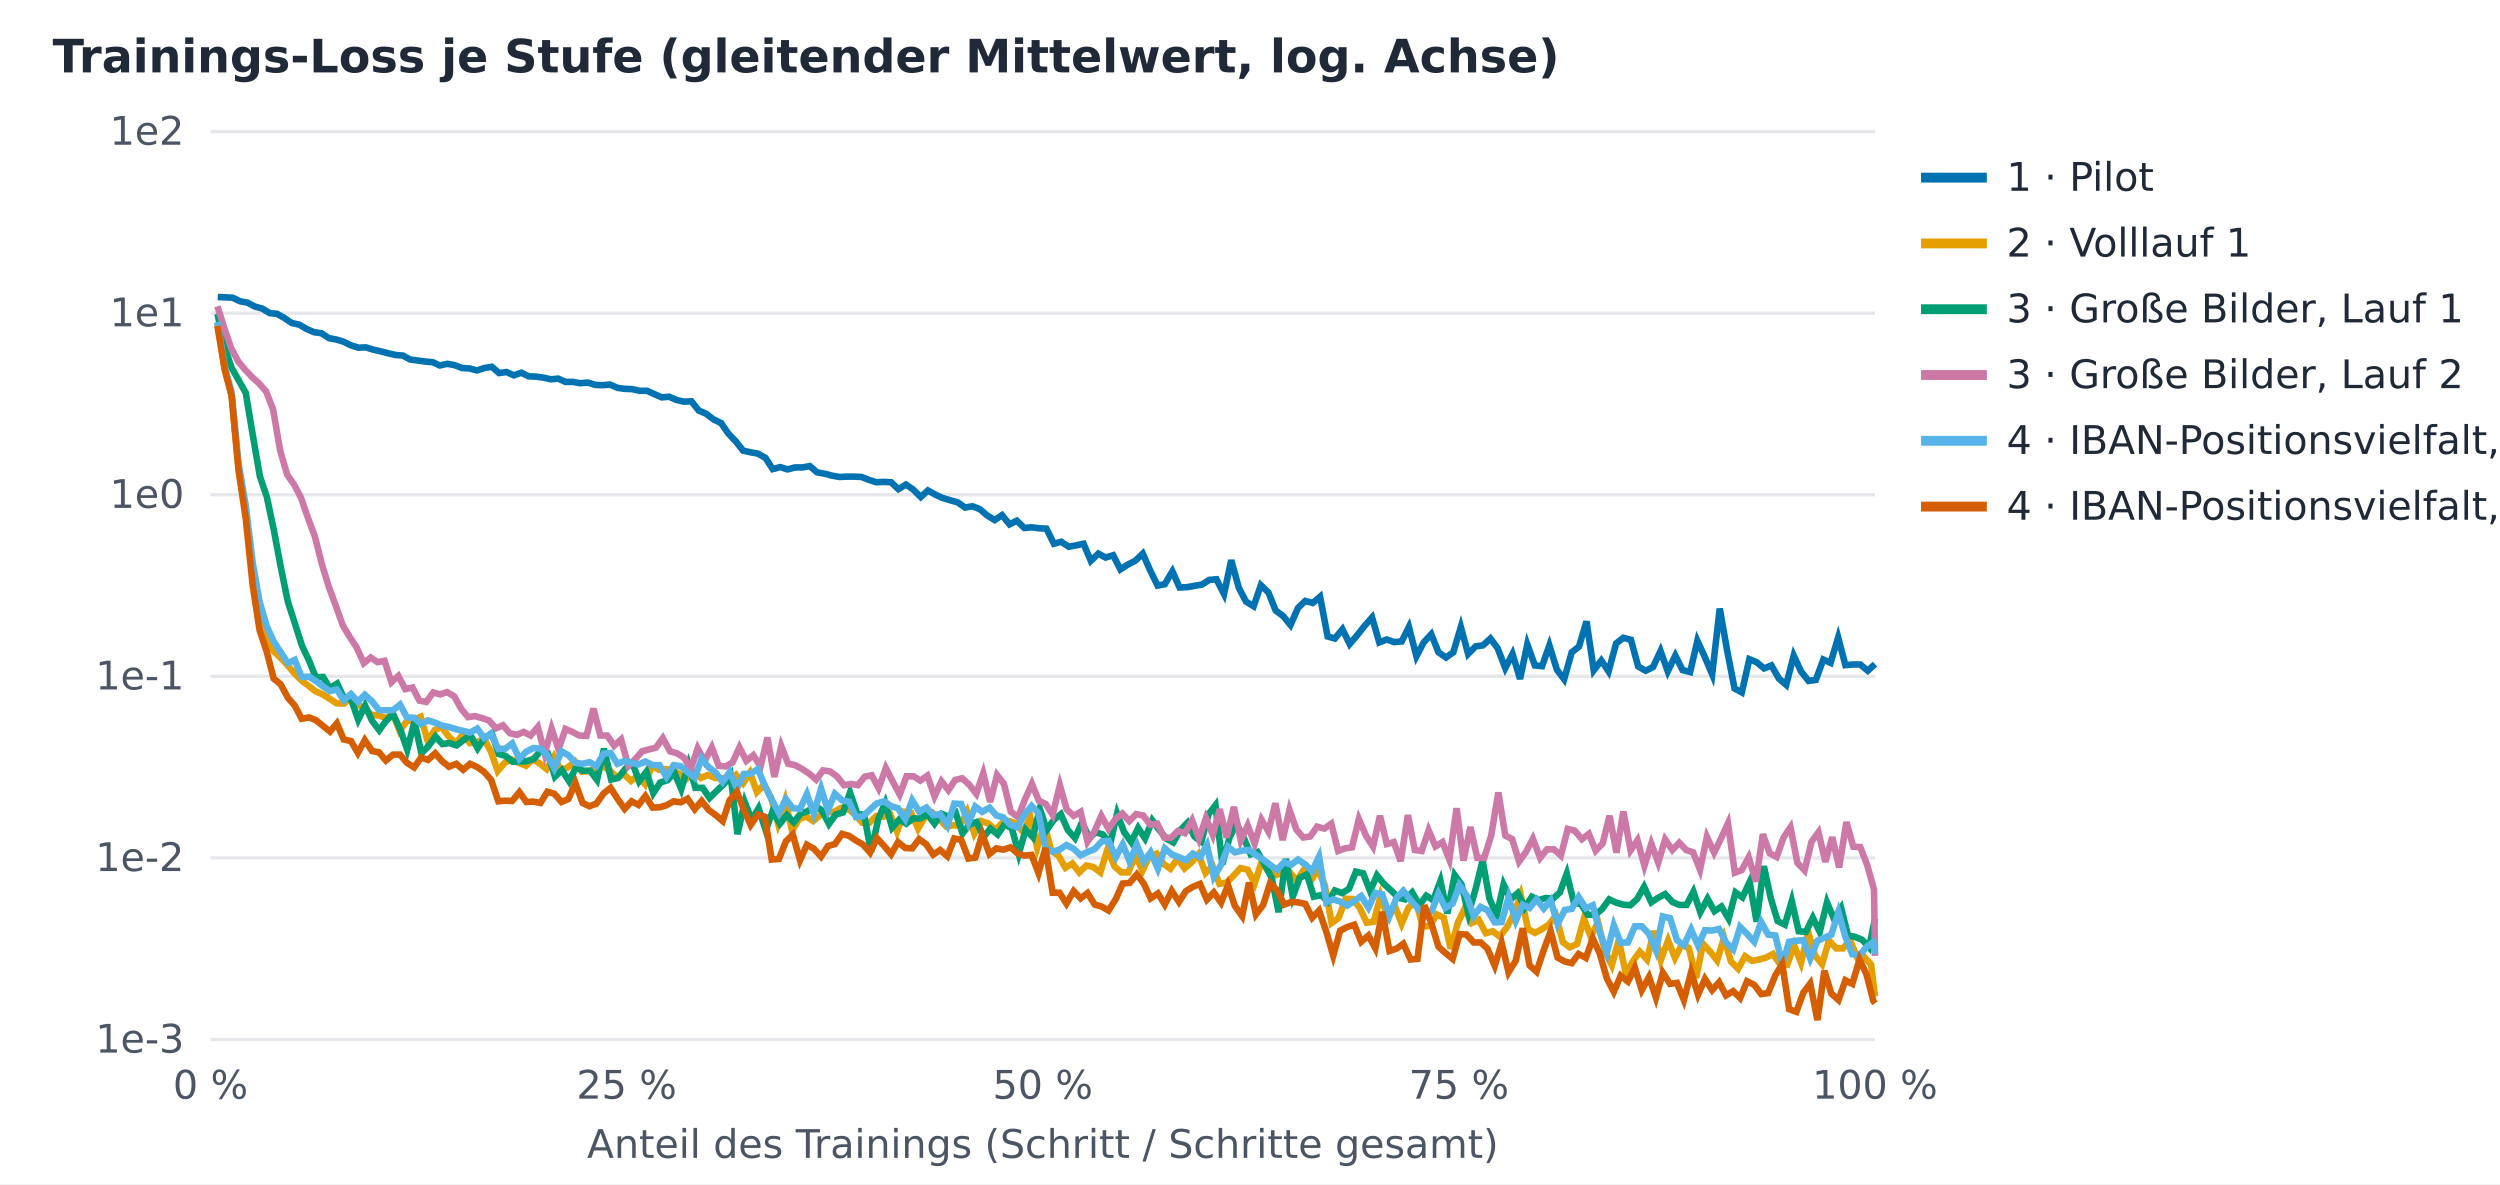
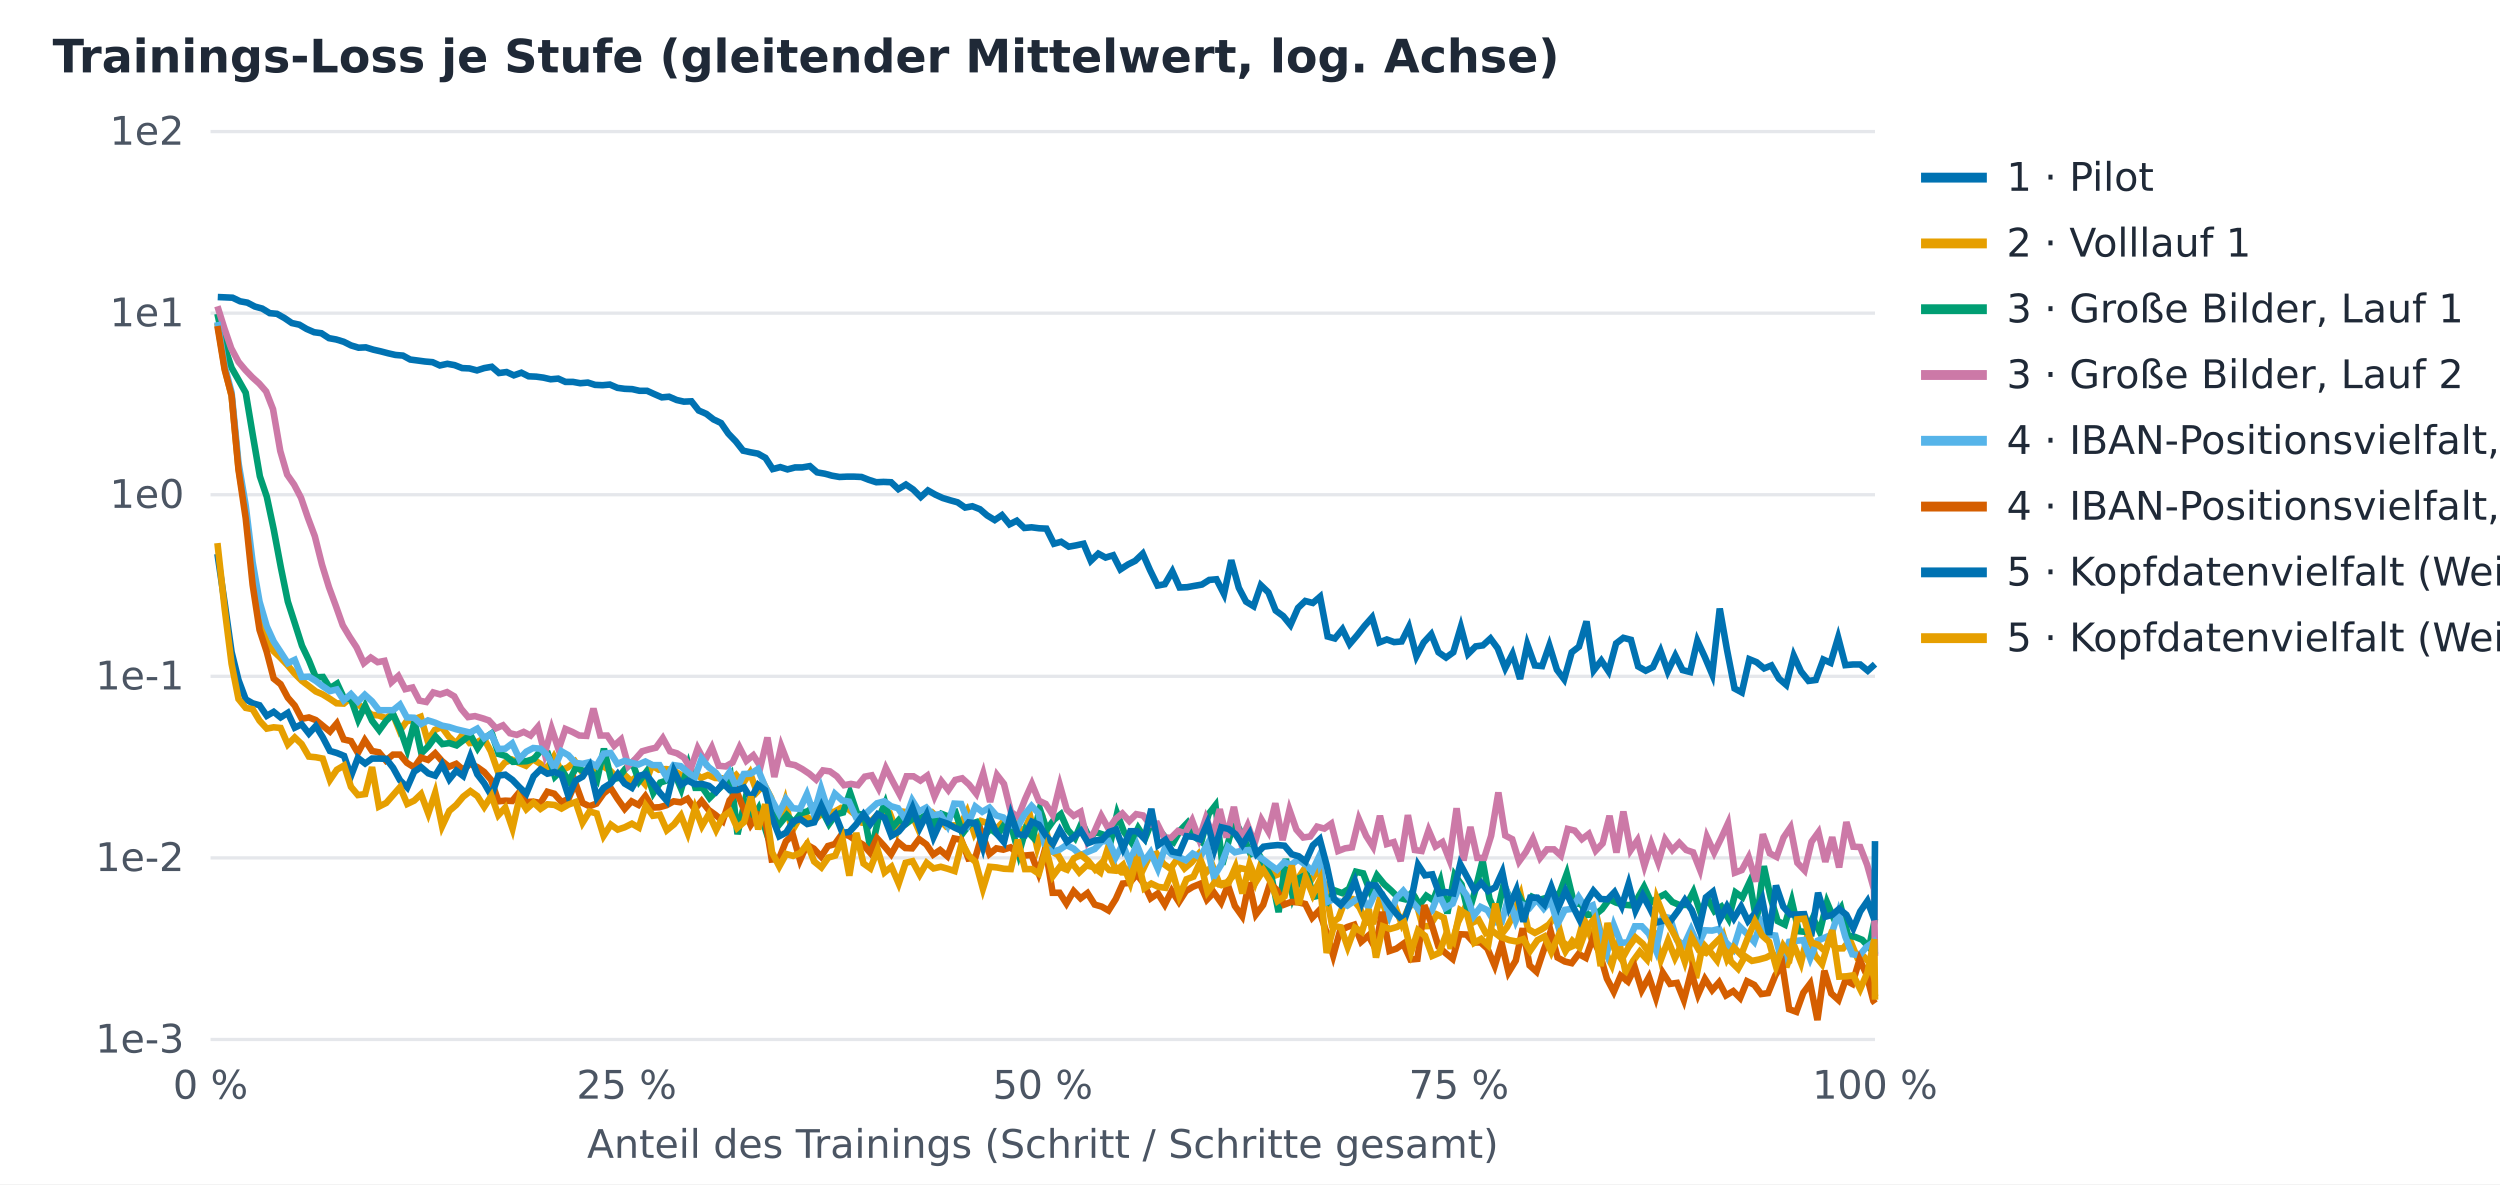
<svg xmlns="http://www.w3.org/2000/svg" width="760" height="360" viewBox="0 0 760 360" font-family="DejaVu Sans, Arial, sans-serif" font-size="12">
  <rect width="760" height="360" fill="#ffffff" />
  <text x="16" y="22" font-size="14" font-weight="bold" fill="#1f2937">Trainings-Loss je Stufe (gleitender Mittelwert, log. Achse)</text>
  <line x1="64" x2="570" y1="316.0" y2="316.0" stroke="#e5e7eb" />
  <text x="56" y="320.0" text-anchor="end" fill="#4b5563">1e-3</text>
  <line x1="64" x2="570" y1="260.8" y2="260.8" stroke="#e5e7eb" />
  <text x="56" y="264.8" text-anchor="end" fill="#4b5563">1e-2</text>
  <line x1="64" x2="570" y1="205.6" y2="205.6" stroke="#e5e7eb" />
  <text x="56" y="209.6" text-anchor="end" fill="#4b5563">1e-1</text>
  <line x1="64" x2="570" y1="150.4" y2="150.4" stroke="#e5e7eb" />
  <text x="56" y="154.4" text-anchor="end" fill="#4b5563">1e0</text>
  <line x1="64" x2="570" y1="95.2" y2="95.2" stroke="#e5e7eb" />
  <text x="56" y="99.2" text-anchor="end" fill="#4b5563">1e1</text>
  <line x1="64" x2="570" y1="40.0" y2="40.0" stroke="#e5e7eb" />
  <text x="56" y="44.0" text-anchor="end" fill="#4b5563">1e2</text>
  <text x="64.0" y="334" text-anchor="middle" fill="#4b5563">0 %</text>
  <text x="190.5" y="334" text-anchor="middle" fill="#4b5563">25 %</text>
  <text x="317.0" y="334" text-anchor="middle" fill="#4b5563">50 %</text>
  <text x="443.5" y="334" text-anchor="middle" fill="#4b5563">75 %</text>
  <text x="570.0" y="334" text-anchor="middle" fill="#4b5563">100 %</text>
  <text x="317.0" y="352" text-anchor="middle" fill="#4b5563">Anteil des Trainings (Schritt / Schritte gesamt)</text>
  <polyline fill="none" stroke="#0072B2" stroke-width="2" points="66.2,90.3 68.5,90.4 70.7,90.5 73.0,91.6 75.2,92.0 77.5,93.2 79.7,93.8 82.0,95.2 84.2,95.4 86.5,96.7 88.7,98.2 91.0,98.7 93.2,100.0 95.5,101.0 97.7,101.3 100.0,102.8 102.2,103.2 104.5,103.9 106.7,105.0 109.0,105.7 111.2,105.6 113.5,106.3 115.7,106.8 118.0,107.4 120.2,107.9 122.5,108.1 124.7,109.3 127.0,109.6 129.2,109.9 131.5,110.1 133.7,111.1 136.0,110.6 138.2,111.0 140.5,111.9 142.7,112.0 145.0,112.6 147.2,111.9 149.5,111.5 151.7,113.4 154.0,113.1 156.2,114.1 158.5,113.3 160.7,114.4 163.0,114.5 165.2,114.8 167.4,115.3 169.7,115.1 171.9,116.1 174.2,116.1 176.4,116.5 178.7,116.3 180.9,117.0 183.2,117.1 185.4,116.9 187.7,117.9 189.9,118.2 192.2,118.3 194.4,118.8 196.7,118.8 198.9,119.8 201.2,120.8 203.4,120.6 205.7,121.6 207.9,122.1 210.2,122.0 212.4,124.8 214.7,125.8 216.9,127.5 219.2,128.6 221.4,131.8 223.7,134.2 225.9,137.0 228.2,137.5 230.4,137.9 232.7,139.2 234.9,142.6 237.2,142.0 239.4,142.7 241.7,142.1 243.9,142.1 246.2,141.7 248.4,143.6 250.7,144.0 252.9,144.6 255.2,145.0 257.4,144.9 259.7,144.9 261.9,145.0 264.2,145.9 266.4,146.6 268.6,146.5 270.9,146.6 273.1,148.7 275.4,147.3 277.6,148.8 279.9,151.1 282.1,149.1 284.4,150.4 286.6,151.4 288.9,152.1 291.1,152.7 293.4,154.3 295.6,153.9 297.9,154.8 300.1,156.7 302.4,158.1 304.6,156.6 306.9,159.4 309.1,158.3 311.4,160.5 313.6,160.3 315.9,160.6 318.1,160.7 320.4,165.3 322.6,164.7 324.9,166.2 327.1,165.8 329.4,165.3 331.6,170.5 333.9,168.3 336.1,169.5 338.4,168.8 340.6,173.1 342.9,171.6 345.1,170.5 347.4,168.3 349.6,173.3 351.9,178.0 354.1,177.6 356.4,173.7 358.6,178.6 360.9,178.5 363.1,178.1 365.4,177.7 367.6,176.3 369.8,176.1 372.1,180.6 374.3,170.3 376.6,178.7 378.8,182.9 381.1,184.3 383.3,177.9 385.6,180.1 387.8,185.6 390.1,187.3 392.3,190.0 394.6,184.8 396.8,182.7 399.1,183.3 401.3,181.4 403.6,193.5 405.8,194.1 408.1,191.3 410.3,195.8 412.6,193.1 414.8,190.3 417.1,187.7 419.3,195.3 421.6,194.4 423.8,195.2 426.1,195.0 428.3,190.6 430.6,199.5 432.8,195.3 435.1,192.8 437.3,198.3 439.6,199.9 441.8,198.3 444.1,190.6 446.3,198.8 448.6,196.5 450.8,196.2 453.1,194.1 455.3,197.1 457.6,203.1 459.8,198.8 462.1,206.4 464.3,195.9 466.6,202.3 468.8,202.5 471.0,196.2 473.3,203.6 475.5,206.5 477.8,198.3 480.0,196.6 482.3,188.9 484.5,203.8 486.8,200.8 489.0,204.1 491.3,195.6 493.5,193.9 495.8,194.5 498.0,202.6 500.3,203.9 502.5,202.8 504.8,197.9 507.0,204.1 509.3,199.3 511.5,203.7 513.8,204.3 516.0,194.8 518.3,199.8 520.5,205.0 522.8,185.0 525.0,197.5 527.3,209.3 529.5,210.5 531.8,200.4 534.0,201.3 536.3,203.2 538.5,202.3 540.8,206.3 543.0,208.2 545.3,199.3 547.5,204.1 549.8,207.0 552.0,206.7 554.3,200.5 556.5,201.5 558.8,193.8 561.0,202.2 563.3,202.0 565.5,202.0 567.8,203.9 570.0,201.9" />
  <line x1="584" x2="604" y1="54" y2="54" stroke="#0072B2" stroke-width="3" />
  <text x="610" y="58" fill="#1f2937">1 · Pilot</text>
  <polyline fill="none" stroke="#E69F00" stroke-width="2" points="66.1,98.2 68.3,111.9 70.4,120.4 72.5,142.3 74.7,155.7 76.8,173.6 78.9,185.9 81.0,194.8 83.2,198.0 85.3,200.0 87.4,202.2 89.6,204.8 91.7,206.9 93.8,208.5 96.0,210.2 98.1,211.1 100.2,212.4 102.3,213.8 104.5,213.9 106.6,212.1 108.7,214.0 110.9,215.7 113.0,217.3 115.1,217.5 117.3,218.3 119.4,217.0 121.5,222.2 123.6,219.3 125.8,218.7 127.9,217.9 130.0,225.2 132.2,221.9 134.3,221.0 136.4,223.9 138.6,226.0 140.7,223.2 142.8,225.9 144.9,225.7 147.1,224.5 149.2,228.4 151.3,234.4 153.5,231.8 155.6,230.9 157.7,231.9 159.9,232.8 162.0,230.8 164.1,232.1 166.2,233.8 168.4,230.0 170.5,234.2 172.6,233.3 174.8,231.5 176.9,234.6 179.0,234.4 181.2,233.7 183.3,232.9 185.4,234.2 187.5,236.3 189.7,235.4 191.8,237.4 193.9,235.9 196.1,238.4 198.2,232.7 200.3,234.0 202.5,233.8 204.6,234.1 206.7,235.4 208.8,236.7 211.0,234.8 213.1,236.5 215.2,235.6 217.4,236.5 219.5,236.6 221.6,237.6 223.8,235.6 225.9,238.1 228.0,234.9 230.1,240.8 232.3,238.5 234.4,242.5 236.5,250.3 238.7,243.4 240.8,252.6 242.9,249.0 245.1,248.2 247.2,249.6 249.3,247.8 251.4,246.9 253.6,246.8 255.7,245.6 257.8,245.9 260.0,247.7 262.1,250.1 264.2,250.2 266.4,248.1 268.5,248.3 270.6,247.5 272.7,252.8 274.9,246.8 277.0,247.1 279.1,251.9 281.3,248.1 283.4,247.0 285.5,249.0 287.7,251.3 289.8,250.9 291.9,250.9 294.0,246.7 296.2,253.4 298.3,249.6 300.4,250.3 302.6,252.3 304.7,250.1 306.8,249.6 309.0,250.4 311.1,253.1 313.2,248.3 315.3,257.7 317.5,250.6 319.6,258.7 321.7,260.0 323.9,263.8 326.0,262.5 328.1,265.2 330.3,263.1 332.4,263.6 334.5,265.2 336.7,258.1 338.8,263.4 340.9,265.2 343.0,265.2 345.2,260.0 347.3,264.7 349.4,260.3 351.6,259.5 353.7,262.6 355.8,264.1 358.0,261.0 360.1,264.0 362.2,262.2 364.3,259.7 366.5,265.4 368.6,263.2 370.7,268.7 372.9,268.3 375.0,266.2 377.1,263.9 379.3,264.4 381.4,268.6 383.5,262.1 385.6,264.8 387.8,266.1 389.9,265.3 392.0,265.1 394.2,267.7 396.3,264.5 398.4,267.9 400.6,264.4 402.7,269.0 404.8,280.6 406.9,279.1 409.1,273.2 411.2,273.3 413.3,275.9 415.5,280.5 417.6,280.2 419.7,272.4 421.9,279.1 424.0,275.3 426.1,280.8 428.2,275.9 430.4,273.9 432.5,281.6 434.6,281.5 436.8,278.0 438.9,279.0 441.0,288.4 443.2,280.5 445.3,276.1 447.4,280.6 449.5,279.6 451.7,283.7 453.8,283.1 455.9,284.7 458.1,281.9 460.2,277.9 462.3,272.1 464.5,282.4 466.6,283.6 468.7,282.5 470.8,281.1 473.0,278.3 475.1,286.4 477.2,288.0 479.4,287.0 481.5,279.3 483.6,284.8 485.8,280.3 487.9,289.1 490.0,293.4 492.1,285.8 494.3,296.2 496.4,292.2 498.5,289.3 500.7,291.7 502.8,283.0 504.9,291.8 507.1,285.9 509.2,291.2 511.3,287.0 513.4,288.2 515.6,297.3 517.7,286.9 519.8,289.2 522.0,292.0 524.1,285.1 526.2,292.3 528.4,294.5 530.5,290.7 532.6,292.1 534.7,291.7 536.9,291.1 539.0,290.0 541.1,293.1 543.3,293.3 545.4,287.4 547.5,292.7 549.7,283.4 551.8,290.5 553.9,293.1 556.0,285.9 558.2,288.3 560.3,288.3 562.4,285.8 564.6,291.1 566.7,290.9 568.8,293.2 570.0,302.9" />
  <line x1="584" x2="604" y1="74" y2="74" stroke="#E69F00" stroke-width="3" />
  <text x="610" y="78" fill="#1f2937">2 · Volllauf 1</text>
  <polyline fill="none" stroke="#009E73" stroke-width="2" points="66.1,95.4 68.3,105.5 70.4,111.8 72.5,115.5 74.7,119.4 76.8,132.0 79.0,144.8 81.1,151.0 83.2,160.9 85.4,172.6 87.5,182.9 89.6,189.4 91.8,196.3 93.9,200.7 96.0,205.9 98.2,205.8 100.3,209.2 102.5,207.8 104.6,212.3 106.7,212.5 108.9,218.8 111.0,214.5 113.1,219.1 115.3,222.0 117.4,219.1 119.5,217.1 121.7,221.8 123.8,227.9 126.0,219.4 128.1,229.0 130.2,226.9 132.4,223.9 134.5,226.2 136.6,225.9 138.8,226.6 140.9,225.0 143.0,223.4 145.2,227.5 147.3,224.4 149.5,222.9 151.6,229.2 153.7,229.8 155.9,231.6 158.0,231.5 160.1,231.4 162.3,230.7 164.4,228.2 166.5,228.9 168.7,236.1 170.8,234.1 173.0,237.5 175.1,233.3 177.2,234.3 179.4,234.3 181.5,237.1 183.6,227.6 185.8,237.0 187.9,236.5 190.1,233.7 192.2,231.8 194.3,237.5 196.5,234.6 198.6,241.1 200.7,237.9 202.9,237.2 205.0,234.9 207.1,239.9 209.3,232.4 211.4,239.5 213.6,239.5 215.7,242.6 217.8,240.5 220.0,238.4 222.1,235.6 224.2,253.6 226.4,243.8 228.5,249.2 230.6,245.7 232.8,252.5 234.9,246.5 237.1,250.4 239.2,247.8 241.3,250.0 243.5,247.2 245.6,246.6 247.7,244.9 249.9,246.4 252.0,250.5 254.1,247.6 256.3,247.0 258.4,240.9 260.6,247.4 262.7,247.7 264.8,259.0 267.0,249.0 269.1,244.1 271.2,251.6 273.4,249.1 275.5,250.4 277.6,248.8 279.8,248.8 281.9,247.5 284.1,250.4 286.2,247.4 288.3,248.2 290.5,247.0 292.6,253.4 294.7,250.6 296.9,249.9 299.0,254.4 301.1,251.9 303.3,253.7 305.4,250.6 307.6,251.8 309.7,259.6 311.8,252.2 314.0,254.5 316.1,245.9 318.2,252.3 320.4,249.2 322.5,247.5 324.6,252.3 326.8,254.8 328.9,250.0 331.1,254.6 333.2,253.0 335.3,253.7 337.5,256.5 339.6,247.3 341.7,252.9 343.9,256.0 346.0,251.7 348.1,254.9 350.3,249.4 352.4,252.3 354.6,255.0 356.7,256.1 358.8,252.4 361.0,250.1 363.1,254.3 365.2,255.9 367.4,247.5 369.5,244.8 371.6,262.8 373.8,254.5 375.9,250.4 378.1,254.7 380.2,259.7 382.3,259.0 384.5,262.9 386.6,266.9 388.7,277.3 390.9,261.1 393.0,272.6 395.1,266.9 397.3,265.8 399.4,272.6 401.6,272.1 403.7,274.1 405.8,270.7 408.0,271.5 410.1,270.2 412.2,265.0 414.4,265.5 416.5,270.9 418.6,266.1 420.8,268.8 422.9,270.7 425.1,272.9 427.2,273.4 429.3,271.3 431.5,275.1 433.6,272.3 435.7,273.7 437.9,267.8 440.0,277.7 442.2,266.0 444.3,268.9 446.4,277.8 448.6,270.2 450.7,261.6 452.8,273.2 455.0,278.2 457.1,268.9 459.2,273.4 461.4,271.5 463.5,275.9 465.7,272.6 467.8,273.6 469.9,273.0 472.1,273.2 474.2,271.3 476.3,265.6 478.5,274.6 480.6,274.8 482.7,278.1 484.9,278.1 487.0,276.4 489.2,273.4 491.3,274.4 493.4,275.0 495.6,275.2 497.7,273.3 499.8,269.6 502.0,274.3 504.1,272.9 506.2,271.8 508.4,274.2 510.5,275.1 512.7,275.1 514.8,271.1 516.9,277.3 519.1,273.2 521.2,277.0 523.3,275.6 525.5,279.3 527.6,271.3 529.7,272.8 531.9,268.1 534.0,280.2 536.2,263.3 538.3,273.0 540.4,280.0 542.6,281.1 544.7,273.9 546.8,283.1 549.0,283.3 551.1,279.0 553.2,283.3 555.4,274.3 557.5,279.3 559.7,276.0 561.8,284.4 563.9,284.8 566.1,285.7 568.2,288.0 570.0,279.3" />
  <line x1="584" x2="604" y1="94" y2="94" stroke="#009E73" stroke-width="3" />
  <text x="610" y="98" fill="#1f2937">3 · Große Bilder, Lauf 1</text>
  <polyline fill="none" stroke="#CC79A7" stroke-width="2" points="66.1,93.1 68.2,99.8 70.3,105.9 72.5,110.0 74.6,112.5 76.7,114.7 78.8,116.6 80.9,119.0 83.0,124.4 85.2,137.1 87.3,144.3 89.4,147.3 91.5,151.3 93.6,157.4 95.7,163.0 97.9,171.7 100.0,178.5 102.1,184.2 104.2,190.1 106.3,193.6 108.4,196.8 110.6,201.6 112.7,199.9 114.8,201.3 116.9,200.9 119.0,207.4 121.1,205.5 123.2,209.5 125.4,209.0 127.5,213.0 129.6,213.4 131.7,210.5 133.8,211.1 135.9,210.4 138.1,211.7 140.2,215.5 142.3,218.0 144.4,217.7 146.5,218.3 148.6,219.0 150.8,221.4 152.9,220.5 155.0,222.9 157.1,223.4 159.2,222.5 161.3,223.6 163.5,221.0 165.6,229.1 167.7,221.5 169.8,227.8 171.9,221.6 174.0,222.5 176.1,223.6 178.3,223.7 180.4,215.4 182.5,223.6 184.6,223.6 186.7,226.7 188.8,224.8 191.0,232.8 193.1,230.8 195.2,228.4 197.3,227.8 199.4,227.3 201.5,224.4 203.7,228.4 205.8,229.0 207.9,230.3 210.0,233.7 212.1,227.5 214.2,231.4 216.4,227.2 218.5,232.8 220.6,233.0 222.7,231.8 224.8,227.2 226.9,231.3 229.0,229.6 231.2,233.0 233.3,224.2 235.4,236.2 237.5,226.8 239.6,232.2 241.7,232.6 243.9,233.8 246.0,235.2 248.1,237.0 250.2,234.2 252.3,234.5 254.4,236.0 256.6,238.7 258.7,238.3 260.8,238.7 262.9,236.1 265.0,235.7 267.1,239.6 269.3,233.5 271.4,237.6 273.5,241.5 275.6,236.0 277.7,236.0 279.8,237.3 281.9,235.8 284.1,242.1 286.2,237.5 288.3,240.2 290.4,237.1 292.5,236.6 294.6,238.5 296.8,241.3 298.9,235.1 301.0,243.8 303.1,235.6 305.2,238.3 307.3,246.8 309.5,248.4 311.6,243.0 313.7,238.3 315.8,243.4 317.9,244.4 320.0,247.7 322.2,238.7 324.3,246.1 326.4,248.0 328.5,246.8 330.6,255.9 332.7,252.8 334.8,248.0 337.0,252.0 339.1,249.0 341.2,247.3 343.3,249.6 345.4,247.5 347.5,247.9 349.7,250.7 351.8,250.4 353.9,254.6 356.0,254.7 358.1,252.6 360.2,253.3 362.4,249.4 364.5,255.0 366.6,248.7 368.7,253.8 370.8,246.0 372.9,254.6 375.1,245.3 377.2,255.5 379.3,250.9 381.4,256.5 383.5,249.2 385.6,252.8 387.7,244.2 389.9,255.4 392.0,246.2 394.1,252.2 396.2,254.6 398.3,254.3 400.4,251.3 402.6,251.9 404.7,250.4 406.8,258.7 408.9,257.9 411.0,257.6 413.1,249.0 415.3,254.1 417.4,257.4 419.5,248.0 421.6,256.6 423.7,256.0 425.8,261.8 428.0,247.8 430.1,258.4 432.2,258.7 434.3,252.4 436.4,257.3 438.5,256.0 440.6,261.3 442.8,245.7 444.9,261.6 447.0,251.4 449.1,260.8 451.2,260.8 453.3,254.1 455.5,240.9 457.6,254.0 459.7,255.1 461.8,261.9 463.9,259.0 466.0,255.0 468.2,260.8 470.3,258.2 472.4,258.2 474.5,260.1 476.6,252.0 478.7,252.5 480.9,255.1 483.0,253.5 485.1,258.6 487.2,256.4 489.3,248.0 491.4,259.2 493.5,246.7 495.7,258.5 497.8,255.4 499.9,263.2 502.0,256.5 504.1,262.2 506.2,255.2 508.4,258.4 510.5,256.2 512.6,258.4 514.7,259.1 516.8,264.4 518.9,254.4 521.1,259.2 523.2,254.9 525.3,250.3 527.4,265.3 529.5,264.5 531.6,260.6 533.8,268.0 535.9,253.6 538.0,259.4 540.1,260.5 542.2,254.6 544.3,251.5 546.4,262.3 548.6,264.6 550.7,255.9 552.8,253.0 554.9,262.0 557.0,254.5 559.1,263.7 561.3,249.9 563.4,257.4 565.5,257.5 567.6,262.9 569.7,270.4 570.0,290.6" />
  <line x1="584" x2="604" y1="114" y2="114" stroke="#CC79A7" stroke-width="3" />
  <text x="610" y="118" fill="#1f2937">3 · Große Bilder, Lauf 2</text>
  <polyline fill="none" stroke="#56B4E9" stroke-width="2" points="66.1,97.9 68.3,111.3 70.4,119.3 72.5,140.7 74.7,153.7 76.8,170.9 78.9,182.9 81.1,190.4 83.2,195.0 85.3,198.2 87.5,201.6 89.6,200.6 91.7,205.8 93.9,205.7 96.0,207.0 98.1,208.6 100.3,210.1 102.4,209.6 104.5,212.9 106.7,211.0 108.8,213.3 110.9,211.2 113.1,213.2 115.2,215.9 117.3,215.9 119.5,215.9 121.6,214.2 123.7,218.1 125.9,218.2 128.0,220.1 130.1,219.0 132.3,219.7 134.4,220.6 136.5,221.0 138.7,221.7 140.8,222.2 142.9,222.7 145.1,221.5 147.2,224.4 149.3,223.1 151.5,227.7 153.6,227.6 155.7,226.0 157.9,230.7 160.0,228.5 162.1,227.4 164.3,227.6 166.4,229.6 168.5,233.6 170.7,228.4 172.8,229.6 174.9,231.9 177.1,232.2 179.2,231.7 181.3,232.9 183.5,229.1 185.6,228.9 187.7,232.2 189.9,231.3 192.0,231.9 194.1,232.4 196.2,231.5 198.4,232.6 200.5,232.6 202.6,236.2 204.8,232.6 206.9,232.9 209.0,234.7 211.2,236.4 213.3,230.6 215.4,233.2 217.6,234.9 219.7,237.7 221.8,234.7 224.0,239.7 226.1,235.3 228.2,235.2 230.4,233.8 232.5,238.9 234.6,243.1 236.8,247.2 238.9,242.9 241.0,245.7 243.2,245.9 245.3,241.4 247.4,247.4 249.6,239.7 251.7,246.3 253.8,241.3 256.0,243.3 258.1,243.7 260.2,248.4 262.4,248.1 264.5,246.1 266.6,244.2 268.8,243.6 270.9,245.1 273.0,245.7 275.2,249.0 277.3,243.3 279.4,246.7 281.6,245.5 283.7,247.8 285.8,247.5 288.0,251.0 290.1,244.3 292.2,244.4 294.4,250.2 296.5,245.2 298.6,246.8 300.8,245.5 302.9,247.9 305.0,248.5 307.2,250.8 309.3,251.5 311.4,247.7 313.6,245.0 315.7,247.2 317.8,257.8 320.0,258.9 322.1,258.3 324.2,256.9 326.4,258.0 328.5,260.0 330.6,259.0 332.8,258.1 334.9,255.8 337.0,255.6 339.2,260.6 341.3,256.7 343.4,261.9 345.6,256.8 347.7,262.0 349.8,259.1 352.0,264.1 354.1,257.9 356.2,259.7 358.4,260.6 360.5,261.5 362.6,259.5 364.8,260.6 366.9,256.9 369.0,266.5 371.2,262.9 373.3,257.4 375.4,259.1 377.6,258.6 379.7,258.4 381.8,259.9 384.0,261.3 386.1,262.9 388.2,264.4 390.4,262.1 392.5,262.9 394.6,261.3 396.8,262.8 398.9,264.8 401.0,260.4 403.2,274.3 405.3,273.4 407.4,274.1 409.6,275.3 411.7,273.9 413.8,272.4 416.0,275.9 418.1,271.4 420.2,271.9 422.4,278.4 424.5,273.0 426.6,270.8 428.8,273.6 430.9,276.0 433.0,278.6 435.2,277.0 437.3,271.7 439.4,276.0 441.6,274.7 443.7,269.1 445.8,272.1 448.0,278.5 450.1,275.7 452.2,276.7 454.4,280.4 456.5,280.3 458.6,272.8 460.8,279.9 462.9,275.0 465.0,276.0 467.1,273.4 469.3,276.2 471.4,273.7 473.5,280.9 475.7,276.6 477.8,276.3 479.9,272.7 482.1,276.1 484.2,275.2 486.3,283.3 488.5,289.7 490.6,281.3 492.7,286.6 494.9,286.5 497.0,281.6 499.1,281.6 501.3,283.9 503.4,288.9 505.5,278.6 507.7,279.1 509.8,285.8 511.9,287.4 514.1,282.6 516.2,287.4 518.3,282.8 520.5,282.9 522.6,282.4 524.7,286.5 526.9,288.6 529.0,281.8 531.1,283.9 533.3,286.3 535.4,280.3 537.5,284.1 539.7,284.4 541.8,293.1 543.9,286.3 546.1,286.0 548.2,285.8 550.3,291.4 552.5,286.0 554.6,285.1 556.7,284.2 558.9,277.3 561.0,284.8 563.1,290.1 565.3,290.4 567.4,287.9 569.5,286.4 570.0,290.0" />
  <line x1="584" x2="604" y1="134" y2="134" stroke="#56B4E9" stroke-width="3" />
  <text x="610" y="138" fill="#1f2937">4 · IBAN-Positionsvielfalt, Lauf 1</text>
  <polyline fill="none" stroke="#D55E00" stroke-width="2" points="66.1,99.1 68.3,112.4 70.4,120.2 72.5,142.8 74.7,157.6 76.8,177.8 78.9,191.5 81.1,198.2 83.2,206.3 85.3,208.0 87.5,212.1 89.6,214.5 91.7,218.5 93.9,218.1 96.0,218.9 98.1,220.6 100.3,222.4 102.4,219.9 104.5,224.8 106.7,225.3 108.8,228.9 110.9,225.0 113.1,228.3 115.2,228.7 117.3,231.2 119.5,229.4 121.6,229.4 123.7,231.9 125.9,233.3 128.0,230.3 130.1,231.0 132.3,229.0 134.4,231.4 136.5,233.1 138.7,232.2 140.8,234.0 142.9,232.2 145.1,233.2 147.2,234.7 149.3,237.1 151.5,243.6 153.6,243.4 155.7,243.5 157.9,240.8 160.0,243.8 162.1,243.7 164.3,244.1 166.4,240.7 168.5,241.3 170.7,243.8 172.8,242.9 174.9,238.0 177.1,244.1 179.2,245.1 181.3,244.3 183.5,241.2 185.6,239.5 187.7,242.8 189.9,245.9 192.0,243.6 194.1,244.7 196.2,242.0 198.4,245.5 200.5,245.4 202.6,244.8 204.8,243.6 206.9,243.9 209.0,242.8 211.2,246.0 213.3,243.5 215.4,246.2 217.6,247.8 219.7,249.6 221.8,243.3 224.0,240.7 226.1,246.0 228.2,250.8 230.4,247.6 232.5,248.3 234.6,261.3 236.8,261.1 238.9,255.8 241.0,253.7 243.2,261.5 245.3,256.8 247.4,258.0 249.6,260.4 251.7,257.2 253.8,256.6 256.0,253.5 258.1,254.1 260.2,255.5 262.4,256.8 264.5,259.2 266.6,254.8 268.8,257.2 270.9,259.7 273.0,256.0 275.2,257.8 277.3,257.9 279.4,255.1 281.6,256.7 283.7,259.8 285.8,258.4 288.0,260.3 290.1,254.9 292.2,255.3 294.4,261.0 296.5,260.7 298.6,253.6 300.8,259.6 302.9,257.9 305.0,258.3 307.2,257.6 309.3,259.4 311.4,260.1 313.6,259.9 315.7,265.4 317.8,257.8 320.0,271.4 322.1,271.4 324.2,274.7 326.4,270.9 328.5,273.1 330.6,271.5 332.8,275.0 334.9,275.6 337.0,276.8 339.2,273.3 341.3,268.6 343.4,268.4 345.6,265.8 347.7,268.6 349.8,273.1 352.0,271.6 354.1,275.0 356.2,270.8 358.4,274.2 360.5,270.9 362.6,269.6 364.8,268.7 366.9,273.5 369.0,271.3 371.2,274.4 373.3,269.1 375.4,275.4 377.6,278.5 379.7,268.3 381.8,278.0 384.0,275.1 386.1,268.5 388.2,270.6 390.4,275.0 392.5,274.2 394.6,274.3 396.8,274.8 398.9,279.0 401.0,276.8 403.2,283.3 405.3,290.5 407.4,282.9 409.6,281.8 411.7,281.1 413.8,286.3 416.0,284.4 418.1,288.3 420.2,277.2 422.4,289.1 424.5,288.4 426.6,286.9 428.8,291.7 430.9,291.5 433.0,275.2 435.2,280.9 437.3,287.8 439.4,289.7 441.6,291.5 443.7,284.0 445.8,284.1 448.0,286.5 450.1,286.5 452.2,288.4 454.4,293.6 456.5,286.7 458.6,295.6 460.8,292.0 462.9,282.2 465.0,293.5 467.1,295.4 469.3,288.8 471.4,283.1 473.5,291.1 475.7,292.3 477.8,292.8 479.9,290.0 482.1,291.2 484.2,285.3 486.3,289.8 488.5,297.5 490.6,301.5 492.7,296.6 494.9,298.4 497.0,294.2 499.1,301.0 501.3,297.0 503.4,303.3 505.5,295.7 507.7,299.1 509.8,298.8 511.9,304.0 514.1,295.5 516.2,302.4 518.3,297.6 520.5,301.0 522.6,298.6 524.7,302.6 526.9,301.3 529.0,303.4 531.1,298.3 533.3,299.4 535.4,302.2 537.5,301.9 539.7,296.5 541.8,293.1 543.9,306.8 546.1,307.6 548.2,301.8 550.3,299.0 552.5,310.1 554.6,295.1 556.7,302.0 558.9,304.0 561.0,298.0 563.1,299.1 565.3,291.7 567.4,296.2 569.5,304.3 570.0,305.0" />
  <line x1="584" x2="604" y1="154" y2="154" stroke="#D55E00" stroke-width="3" />
  <text x="610" y="158" fill="#1f2937">4 · IBAN-Positionsvielfalt, Lauf 2</text>
+   <polyline fill="none" stroke="#0072B2" stroke-width="2" points="66.1,168.4 68.3,183.3 70.4,198.2 72.5,206.7 74.7,212.6 76.8,213.8 78.9,214.4 81.1,217.6 83.2,216.4 85.3,218.1 87.5,216.7 89.6,221.2 91.7,220.2 93.9,223.0 96.0,220.7 98.1,224.1 100.3,228.3 102.4,228.9 104.6,229.8 106.7,235.9 108.8,230.4 111.0,232.1 113.1,230.6 115.2,230.6 117.4,230.7 119.5,233.4 121.6,237.2 123.8,239.4 125.9,234.6 128.0,233.2 130.2,235.1 132.3,235.8 134.4,232.4 136.6,236.9 138.7,234.3 140.8,235.9 143.0,229.9 145.1,235.4 147.2,238.1 149.4,241.9 151.5,235.8 153.6,235.5 155.8,237.1 157.9,239.3 160.0,241.3 162.2,236.0 164.3,233.9 166.4,235.2 168.6,234.7 170.7,235.5 172.8,242.0 175.0,237.3 177.1,236.1 179.2,232.9 181.4,242.4 183.5,239.5 185.7,238.1 187.8,235.3 189.9,238.2 192.1,239.5 194.2,235.9 196.3,235.3 198.5,238.1 200.6,241.0 202.7,243.4 204.9,234.4 207.0,238.6 209.1,237.3 211.3,238.4 213.4,238.3 215.5,238.9 217.7,240.7 219.8,238.1 221.9,240.2 224.1,240.2 226.2,239.4 228.3,242.8 230.5,238.6 232.6,240.2 234.7,248.5 236.9,254.2 239.0,253.1 241.1,249.7 243.3,249.0 245.4,250.5 247.5,250.0 249.7,245.0 251.8,249.6 253.9,247.6 256.1,253.2 258.2,252.9 260.3,250.6 262.5,247.5 264.6,250.5 266.8,247.5 268.9,248.6 271.0,254.1 273.2,252.8 275.3,250.3 277.4,245.6 279.6,251.7 281.7,247.6 283.8,254.5 286.0,249.7 288.1,250.4 290.2,251.6 292.4,252.6 294.5,250.0 296.6,250.3 298.8,257.5 300.9,248.6 303.0,253.4 305.2,256.0 307.3,247.6 309.4,253.6 311.6,253.9 313.7,249.8 315.8,250.7 318.0,254.1 320.1,256.5 322.2,252.3 324.4,255.9 326.5,254.4 328.6,252.6 330.8,256.3 332.9,255.5 335.0,255.3 337.2,252.9 339.3,252.2 341.4,257.9 343.6,252.7 345.7,252.7 347.9,255.0 350.0,245.9 352.1,256.9 354.3,255.3 356.4,258.9 358.5,259.3 360.7,254.2 362.8,254.4 364.9,255.2 367.1,250.2 369.2,258.2 371.3,251.5 373.5,252.0 375.6,253.6 377.7,256.8 379.9,253.3 382.0,259.5 384.1,257.4 386.3,257.1 388.4,256.9 390.5,257.1 392.7,259.7 394.8,260.3 396.9,261.9 399.1,257.0 401.2,255.1 403.3,263.0 405.5,273.2 407.6,275.1 409.7,272.6 411.9,267.8 414.0,274.4 416.1,269.0 418.3,269.2 420.4,272.3 422.6,275.4 424.7,278.0 426.8,280.1 429.0,273.7 431.1,262.9 433.2,266.1 435.4,265.8 437.5,271.6 439.6,271.2 441.8,271.6 443.9,262.7 446.0,266.6 448.2,270.7 450.3,268.4 452.4,270.9 454.6,269.7 456.7,265.1 458.8,275.6 461.0,270.5 463.1,280.2 465.2,272.9 467.4,272.9 469.5,275.0 471.6,269.6 473.8,275.7 475.9,270.8 478.0,275.2 480.2,279.6 482.3,274.2 484.4,270.8 486.6,273.3 488.7,273.4 490.8,271.2 493.0,275.5 495.1,268.7 497.2,276.8 499.4,272.2 501.5,276.0 503.7,280.4 505.8,279.9 507.9,279.9 510.1,276.9 512.2,273.6 514.3,276.7 516.5,282.4 518.6,272.8 520.7,271.1 522.9,279.4 525.0,275.5 527.1,279.2 529.3,275.6 531.4,280.0 533.5,277.7 535.7,273.3 537.8,284.2 539.9,269.2 542.1,275.6 544.2,278.0 546.3,278.0 548.5,277.9 550.6,284.6 552.7,271.4 554.9,278.7 557.0,278.1 559.1,276.3 561.3,278.1 563.4,282.2 565.5,277.1 567.7,273.9 569.8,279.6 570.0,255.7" />
+   <line x1="584" x2="604" y1="174" y2="174" stroke="#0072B2" stroke-width="3" />
+   <text x="610" y="178" fill="#1f2937">5 · Kopfdatenvielfalt (Weitertraining), Lauf 1</text>
+   <polyline fill="none" stroke="#E69F00" stroke-width="2" points="66.1,165.1 68.3,185.1 70.4,201.8 72.5,212.5 74.7,215.2 76.8,215.6 78.9,219.1 81.1,221.5 83.2,221.1 85.3,221.3 87.5,226.3 89.6,224.2 91.7,226.2 93.9,230.0 96.0,230.2 98.1,230.6 100.3,237.1 102.4,234.0 104.6,232.7 106.7,239.2 108.8,241.7 111.0,241.4 113.1,233.2 115.2,245.2 117.4,244.1 119.5,241.7 121.6,239.3 123.8,244.4 125.9,243.4 128.0,241.4 130.2,247.3 132.3,241.0 134.4,251.2 136.6,246.5 138.7,244.7 140.8,242.2 143.0,240.5 145.1,242.0 147.2,245.3 149.4,241.9 151.5,247.8 153.6,245.5 155.8,251.9 157.9,242.6 160.0,246.0 162.2,244.0 164.3,245.9 166.4,244.5 168.6,244.7 170.7,245.8 172.8,244.6 175.0,243.8 177.1,250.1 179.2,246.7 181.4,247.3 183.5,254.1 185.7,250.7 187.8,252.2 189.9,251.5 192.1,250.4 194.2,251.6 196.3,244.9 198.5,248.0 200.6,247.7 202.7,252.4 204.9,250.6 207.0,247.9 209.1,253.3 211.3,245.6 213.4,251.1 215.5,247.5 217.7,252.3 219.8,248.2 221.9,246.7 224.1,251.7 226.2,249.9 228.3,242.2 230.5,252.1 232.6,244.5 234.7,259.1 236.9,263.4 239.0,259.6 241.1,260.2 243.3,259.3 245.4,256.5 247.5,261.9 249.7,263.7 251.8,260.7 253.9,260.1 256.1,254.9 258.2,266.2 260.3,253.2 262.5,262.5 264.6,264.0 266.8,258.3 268.9,265.2 271.0,263.5 273.2,268.6 275.3,262.3 277.4,261.8 279.6,265.9 281.7,262.3 283.8,264.0 286.0,263.5 288.1,264.1 290.2,264.8 292.4,256.1 294.5,260.1 296.6,262.1 298.8,270.2 300.9,263.5 303.0,263.7 305.2,264.1 307.3,264.2 309.4,255.3 311.6,264.2 313.7,264.2 315.8,265.6 318.0,258.1 320.1,266.3 322.2,263.5 324.4,264.4 326.5,260.9 328.6,259.9 330.8,261.7 332.9,264.3 335.0,262.2 337.2,264.5 339.3,264.7 341.4,262.9 343.6,268.4 345.7,260.6 347.9,270.0 350.0,268.6 352.1,269.6 354.3,269.9 356.4,264.9 358.5,272.4 360.7,267.3 362.8,266.5 364.9,262.0 367.1,271.1 369.2,268.3 371.3,269.1 373.5,268.4 375.6,263.5 377.7,271.6 379.9,262.7 382.0,267.8 384.1,264.5 386.3,268.1 388.4,273.9 390.5,272.5 392.7,263.1 394.8,275.0 396.9,266.6 399.1,272.0 401.2,267.6 403.3,289.7 405.5,281.5 407.6,281.9 409.7,287.9 411.9,282.0 414.0,283.3 416.1,276.4 418.3,291.1 420.4,281.6 422.6,282.4 424.7,281.8 426.8,280.4 429.0,289.4 431.1,282.8 433.2,284.5 435.4,290.6 437.5,289.7 439.6,284.1 441.8,286.3 443.9,276.7 446.0,278.0 448.2,286.6 450.3,285.4 452.4,287.4 454.6,274.7 456.7,285.0 458.8,285.8 461.0,286.2 463.1,285.5 465.2,289.0 467.4,285.8 469.5,284.7 471.6,289.4 473.8,284.4 475.9,289.2 478.0,286.0 480.2,288.0 482.3,282.2 484.4,279.6 486.6,293.7 488.7,280.6 490.8,288.5 493.0,291.7 495.1,287.9 497.2,285.0 499.4,286.9 501.5,289.9 503.7,273.2 505.8,278.5 507.9,282.1 510.1,286.2 512.2,292.4 514.3,285.0 516.5,288.9 518.6,289.7 520.7,287.4 522.9,285.2 525.0,291.6 527.1,288.0 529.3,290.3 531.4,284.9 533.5,280.1 535.7,284.4 537.8,286.3 539.9,293.8 542.1,287.5 544.2,290.6 546.3,279.5 548.5,279.3 550.6,286.5 552.7,287.2 554.9,289.2 557.0,282.8 559.1,296.9 561.3,296.8 563.4,296.5 565.5,300.7 567.7,295.6 569.8,285.5 570.0,303.9" />
+   <line x1="584" x2="604" y1="194" y2="194" stroke="#E69F00" stroke-width="3" />
+   <text x="610" y="198" fill="#1f2937">5 · Kopfdatenvielfalt (Weitertraining), Lauf 2</text>
</svg>
